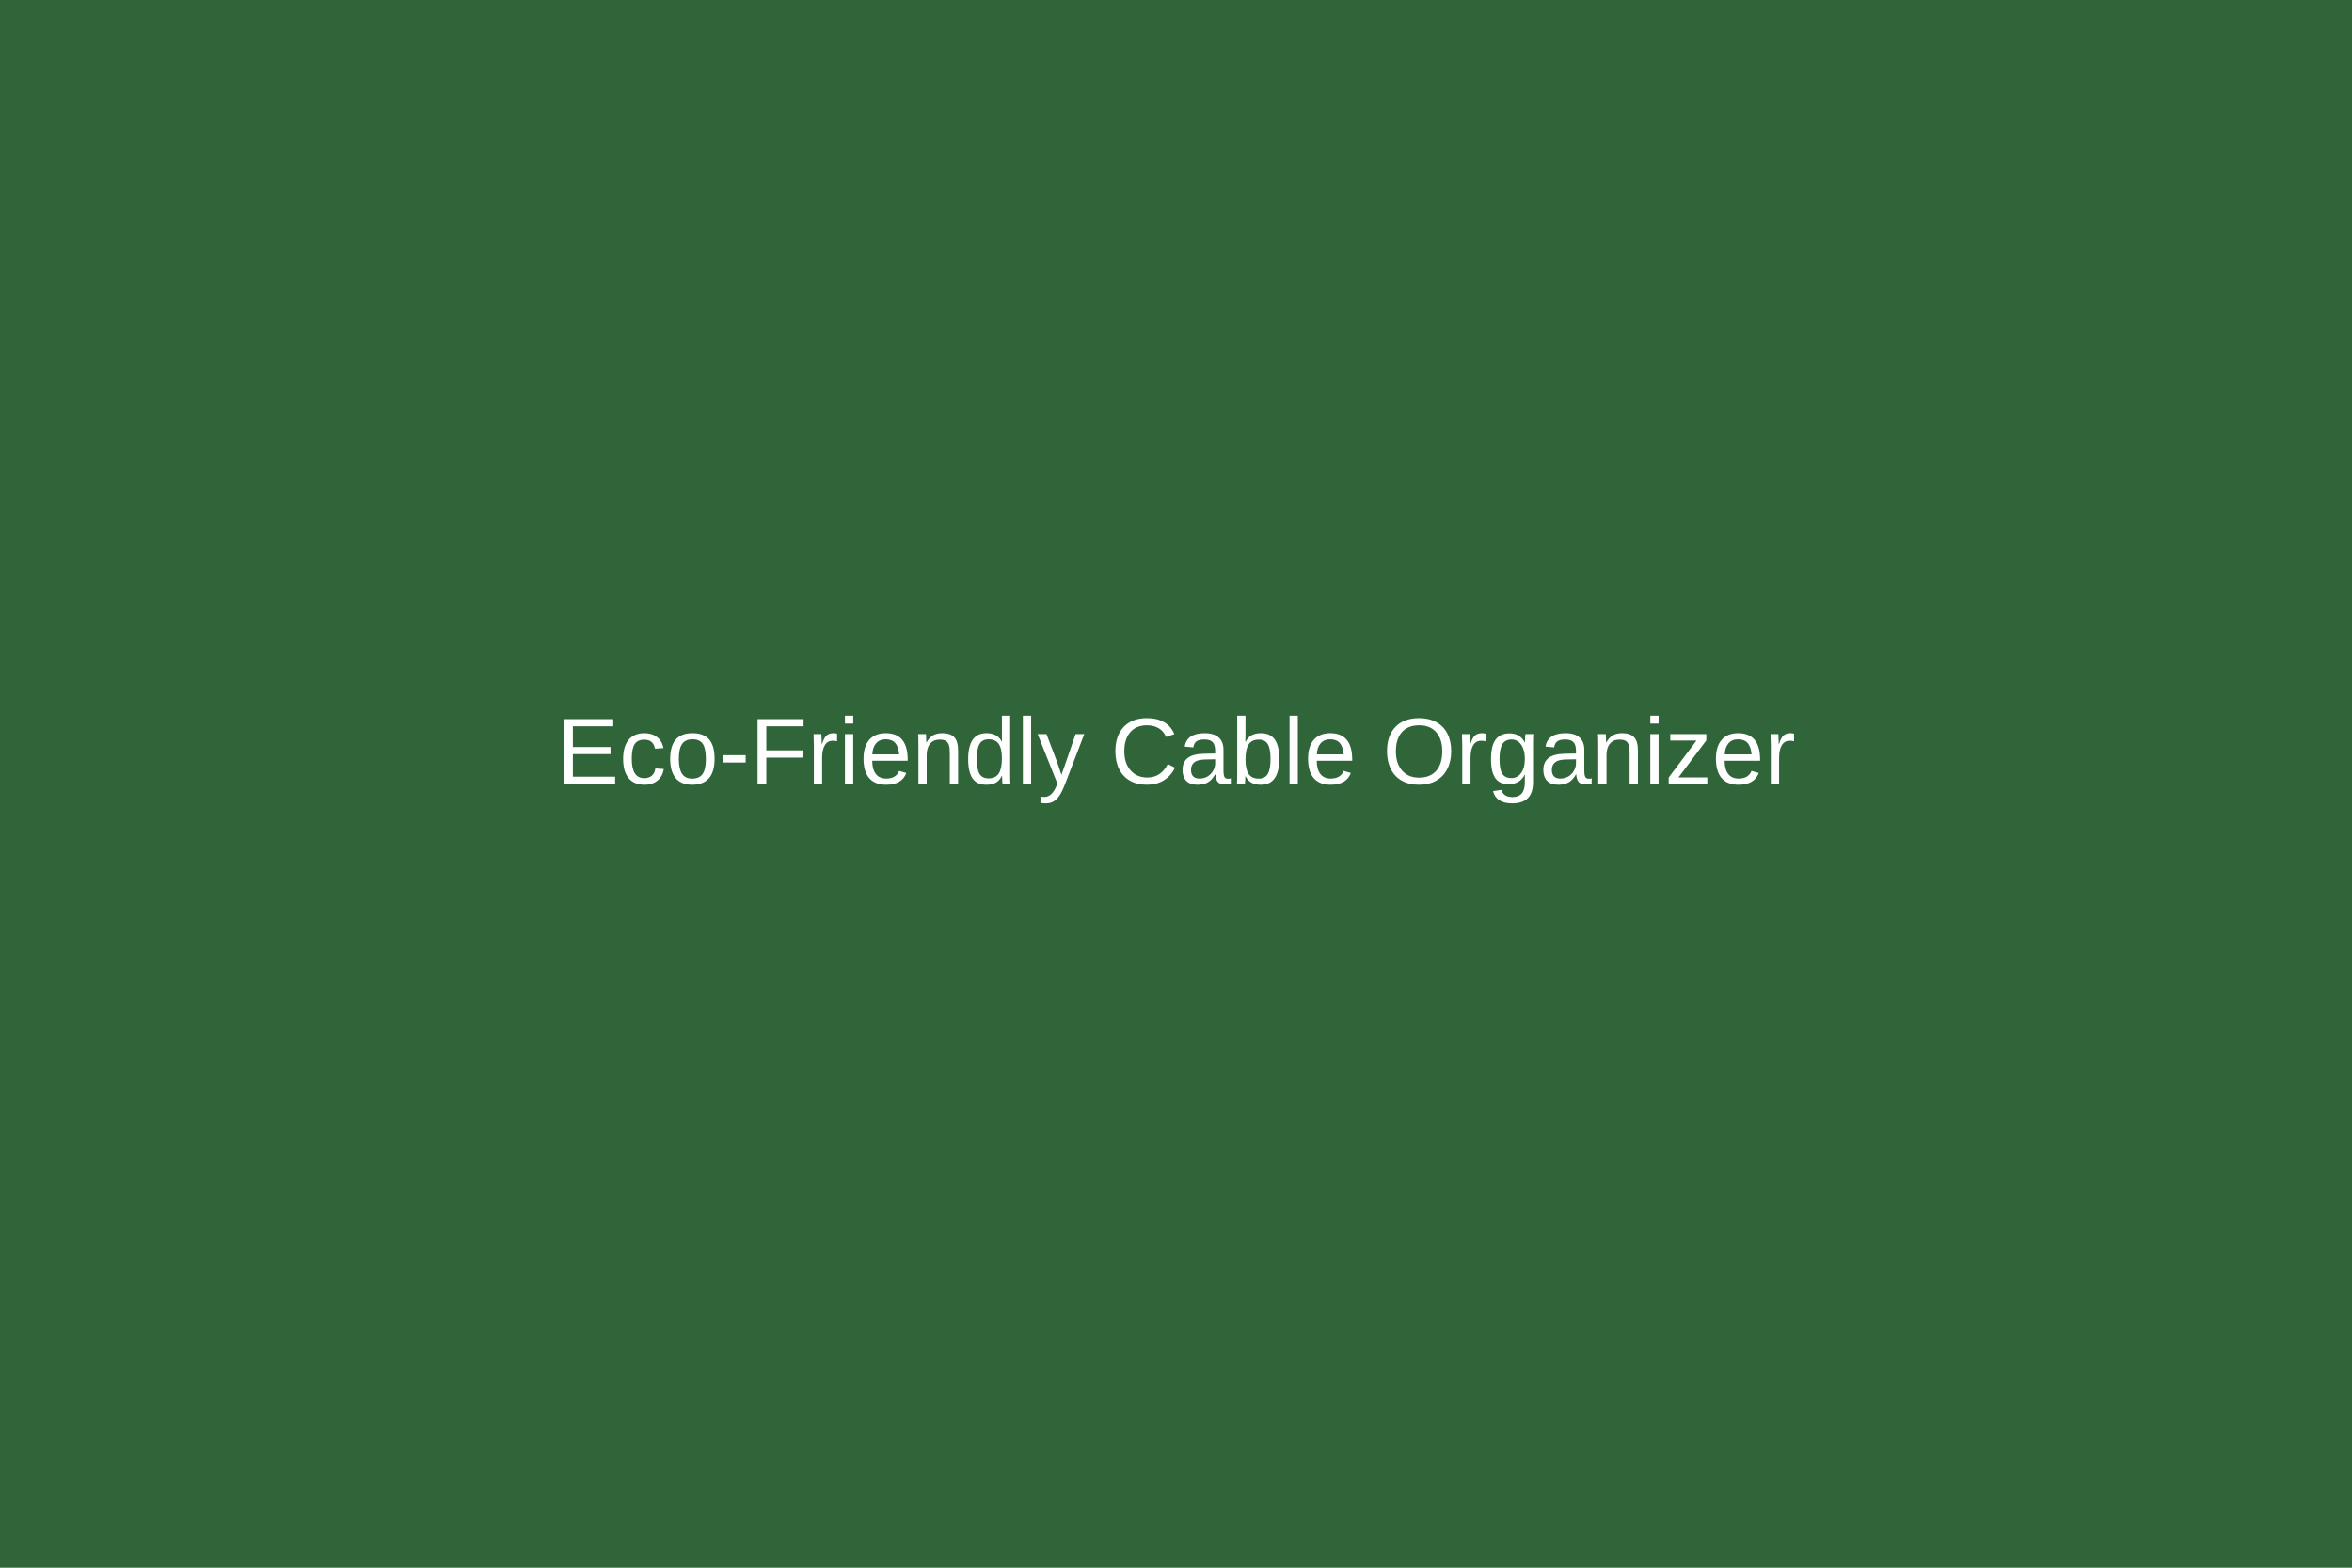
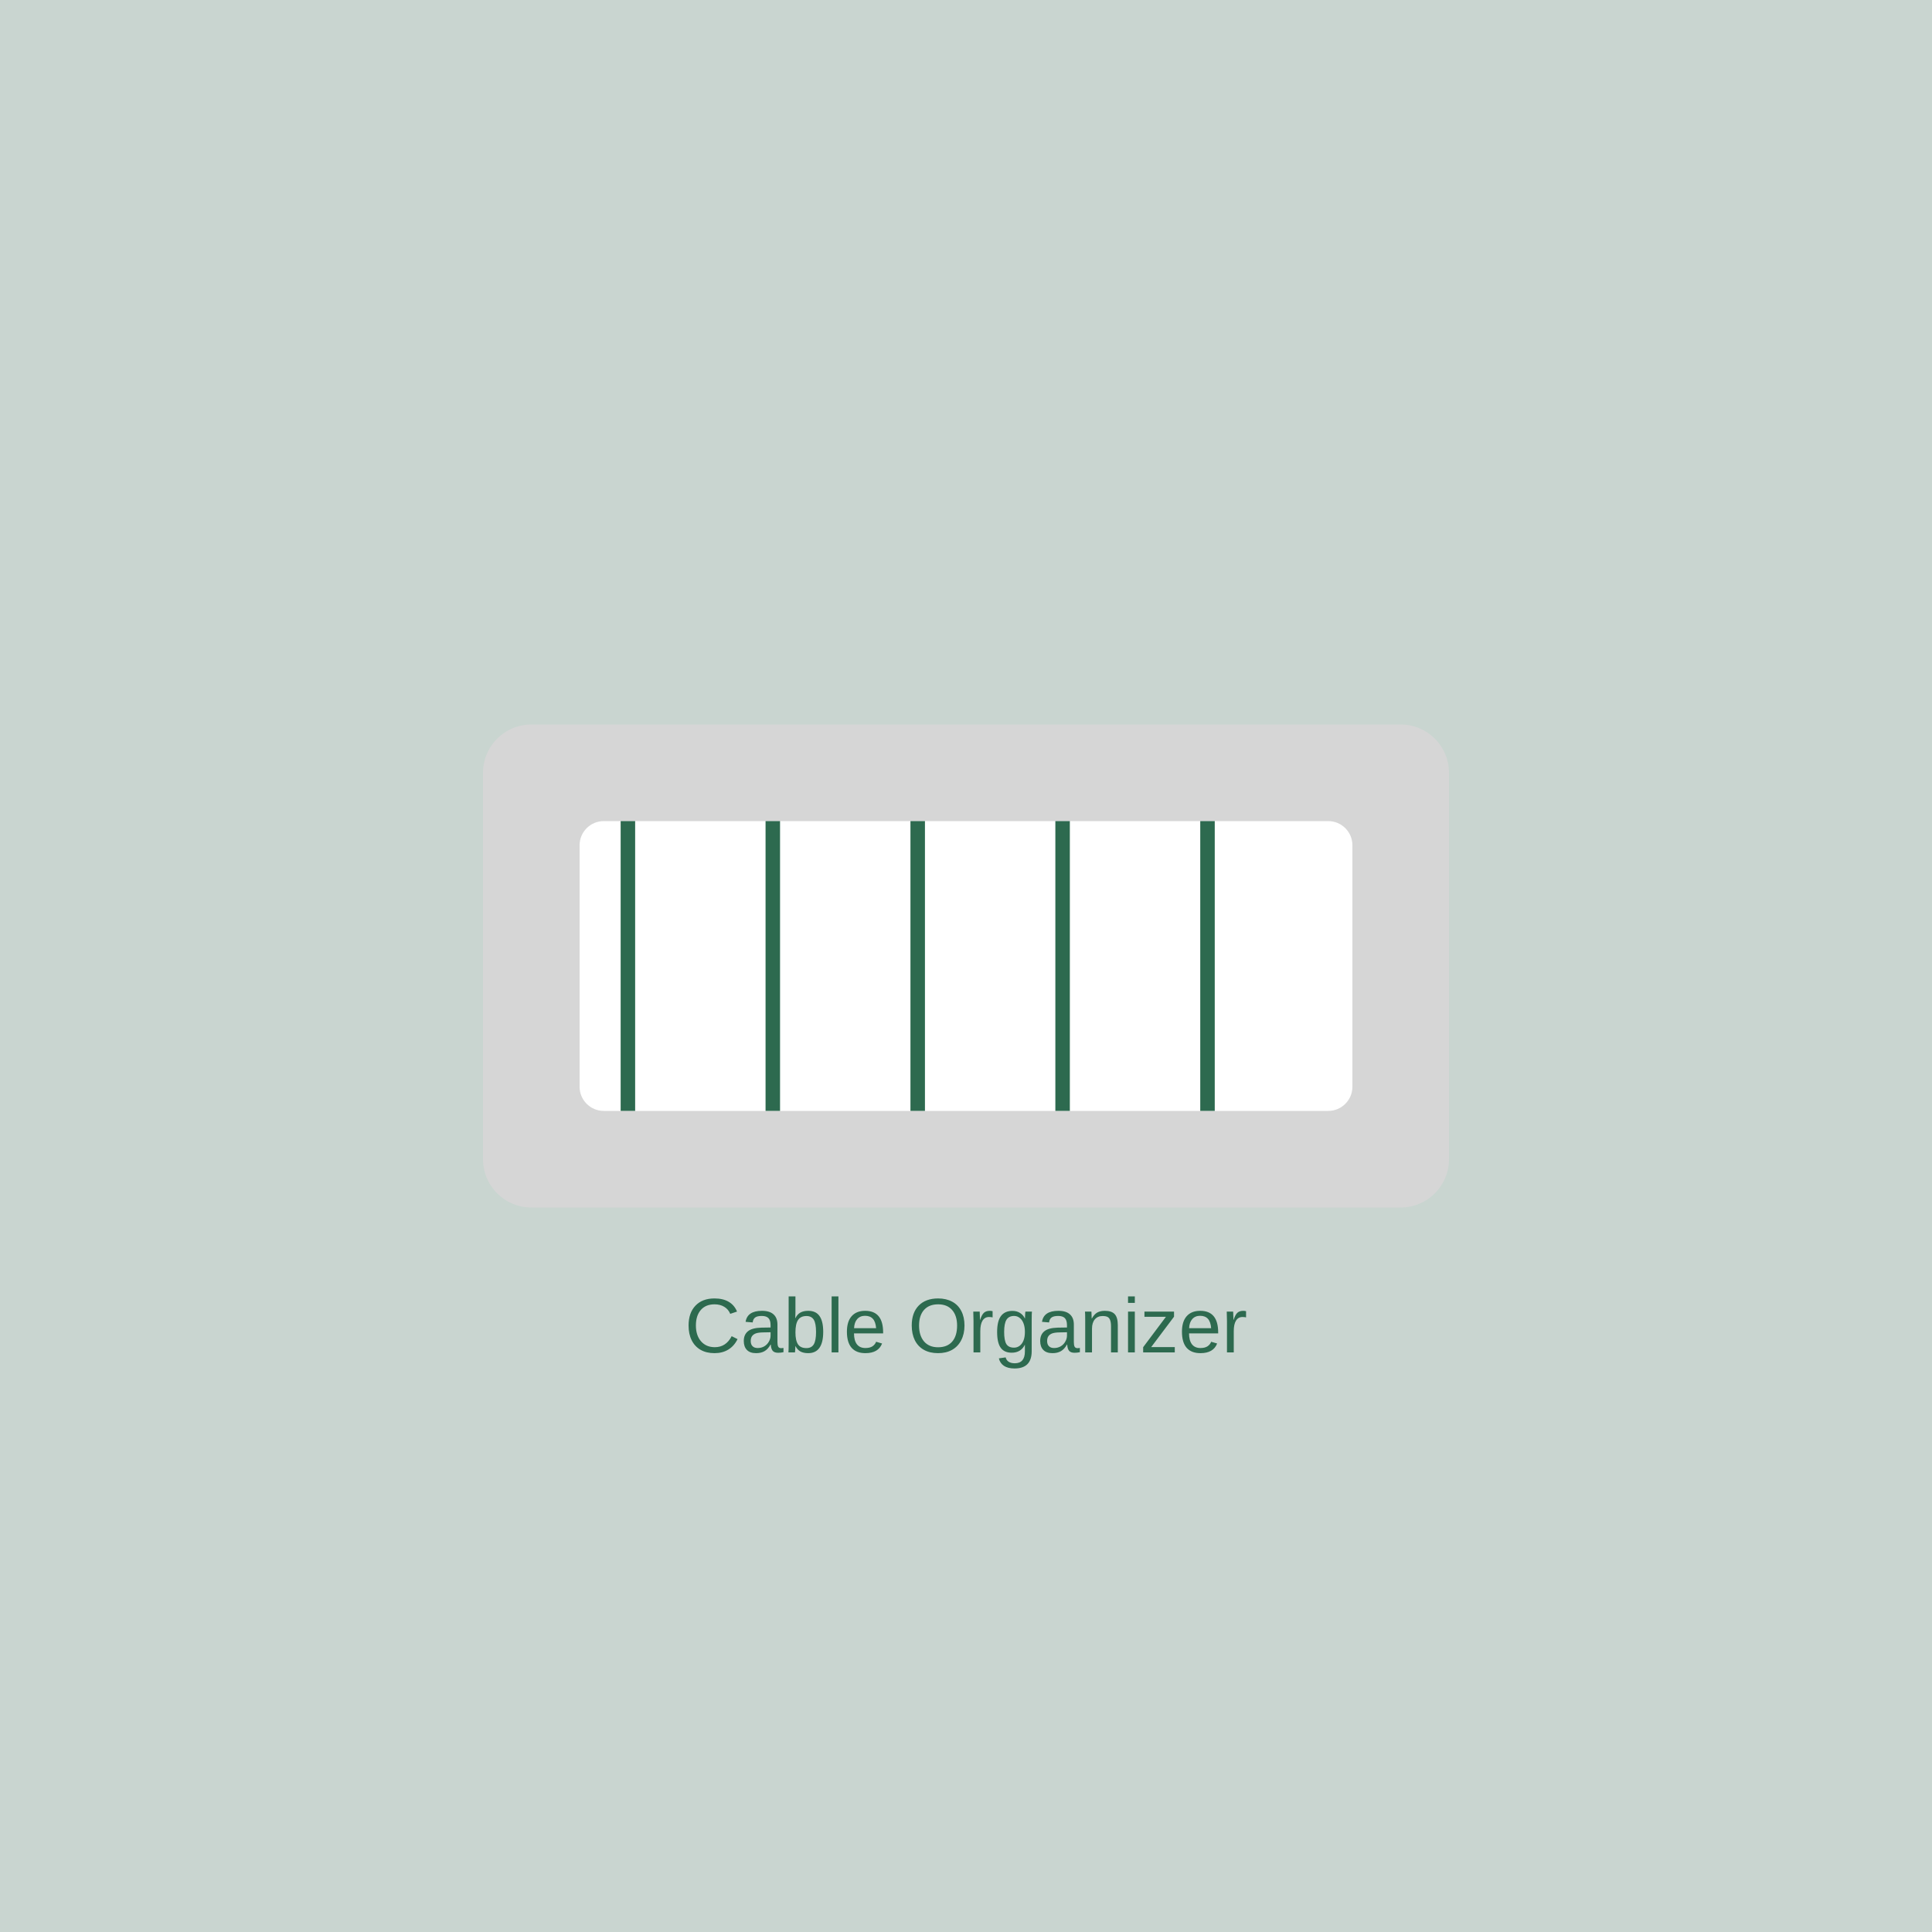
- <svg xmlns="http://www.w3.org/2000/svg" width="600" height="400">
-   <rect width="600" height="400" fill="#2F6538" />
-   <text x="300" y="200" font-family="Arial" font-size="24" fill="white" text-anchor="middle">Eco-Friendly Cable Organizer</text>
+ <svg xmlns="http://www.w3.org/2000/svg" width="400" height="400" viewBox="0 0 400 400">
+   <rect width="400" height="400" fill="#2D6A4F" opacity="0.2" />
+   <rect x="100" y="150" width="200" height="100" rx="10" fill="#D6D6D6" />
+   <rect x="120" y="170" width="160" height="60" rx="5" fill="#FFFFFF" />
+   <path d="M130,170 L130,230" stroke="#2D6A4F" stroke-width="3" />
+   <path d="M160,170 L160,230" stroke="#2D6A4F" stroke-width="3" />
+   <path d="M190,170 L190,230" stroke="#2D6A4F" stroke-width="3" />
+   <path d="M220,170 L220,230" stroke="#2D6A4F" stroke-width="3" />
+   <path d="M250,170 L250,230" stroke="#2D6A4F" stroke-width="3" />
+   <text x="200" y="280" text-anchor="middle" font-family="Arial" font-size="16" fill="#2D6A4F">Cable Organizer</text>
</svg>
